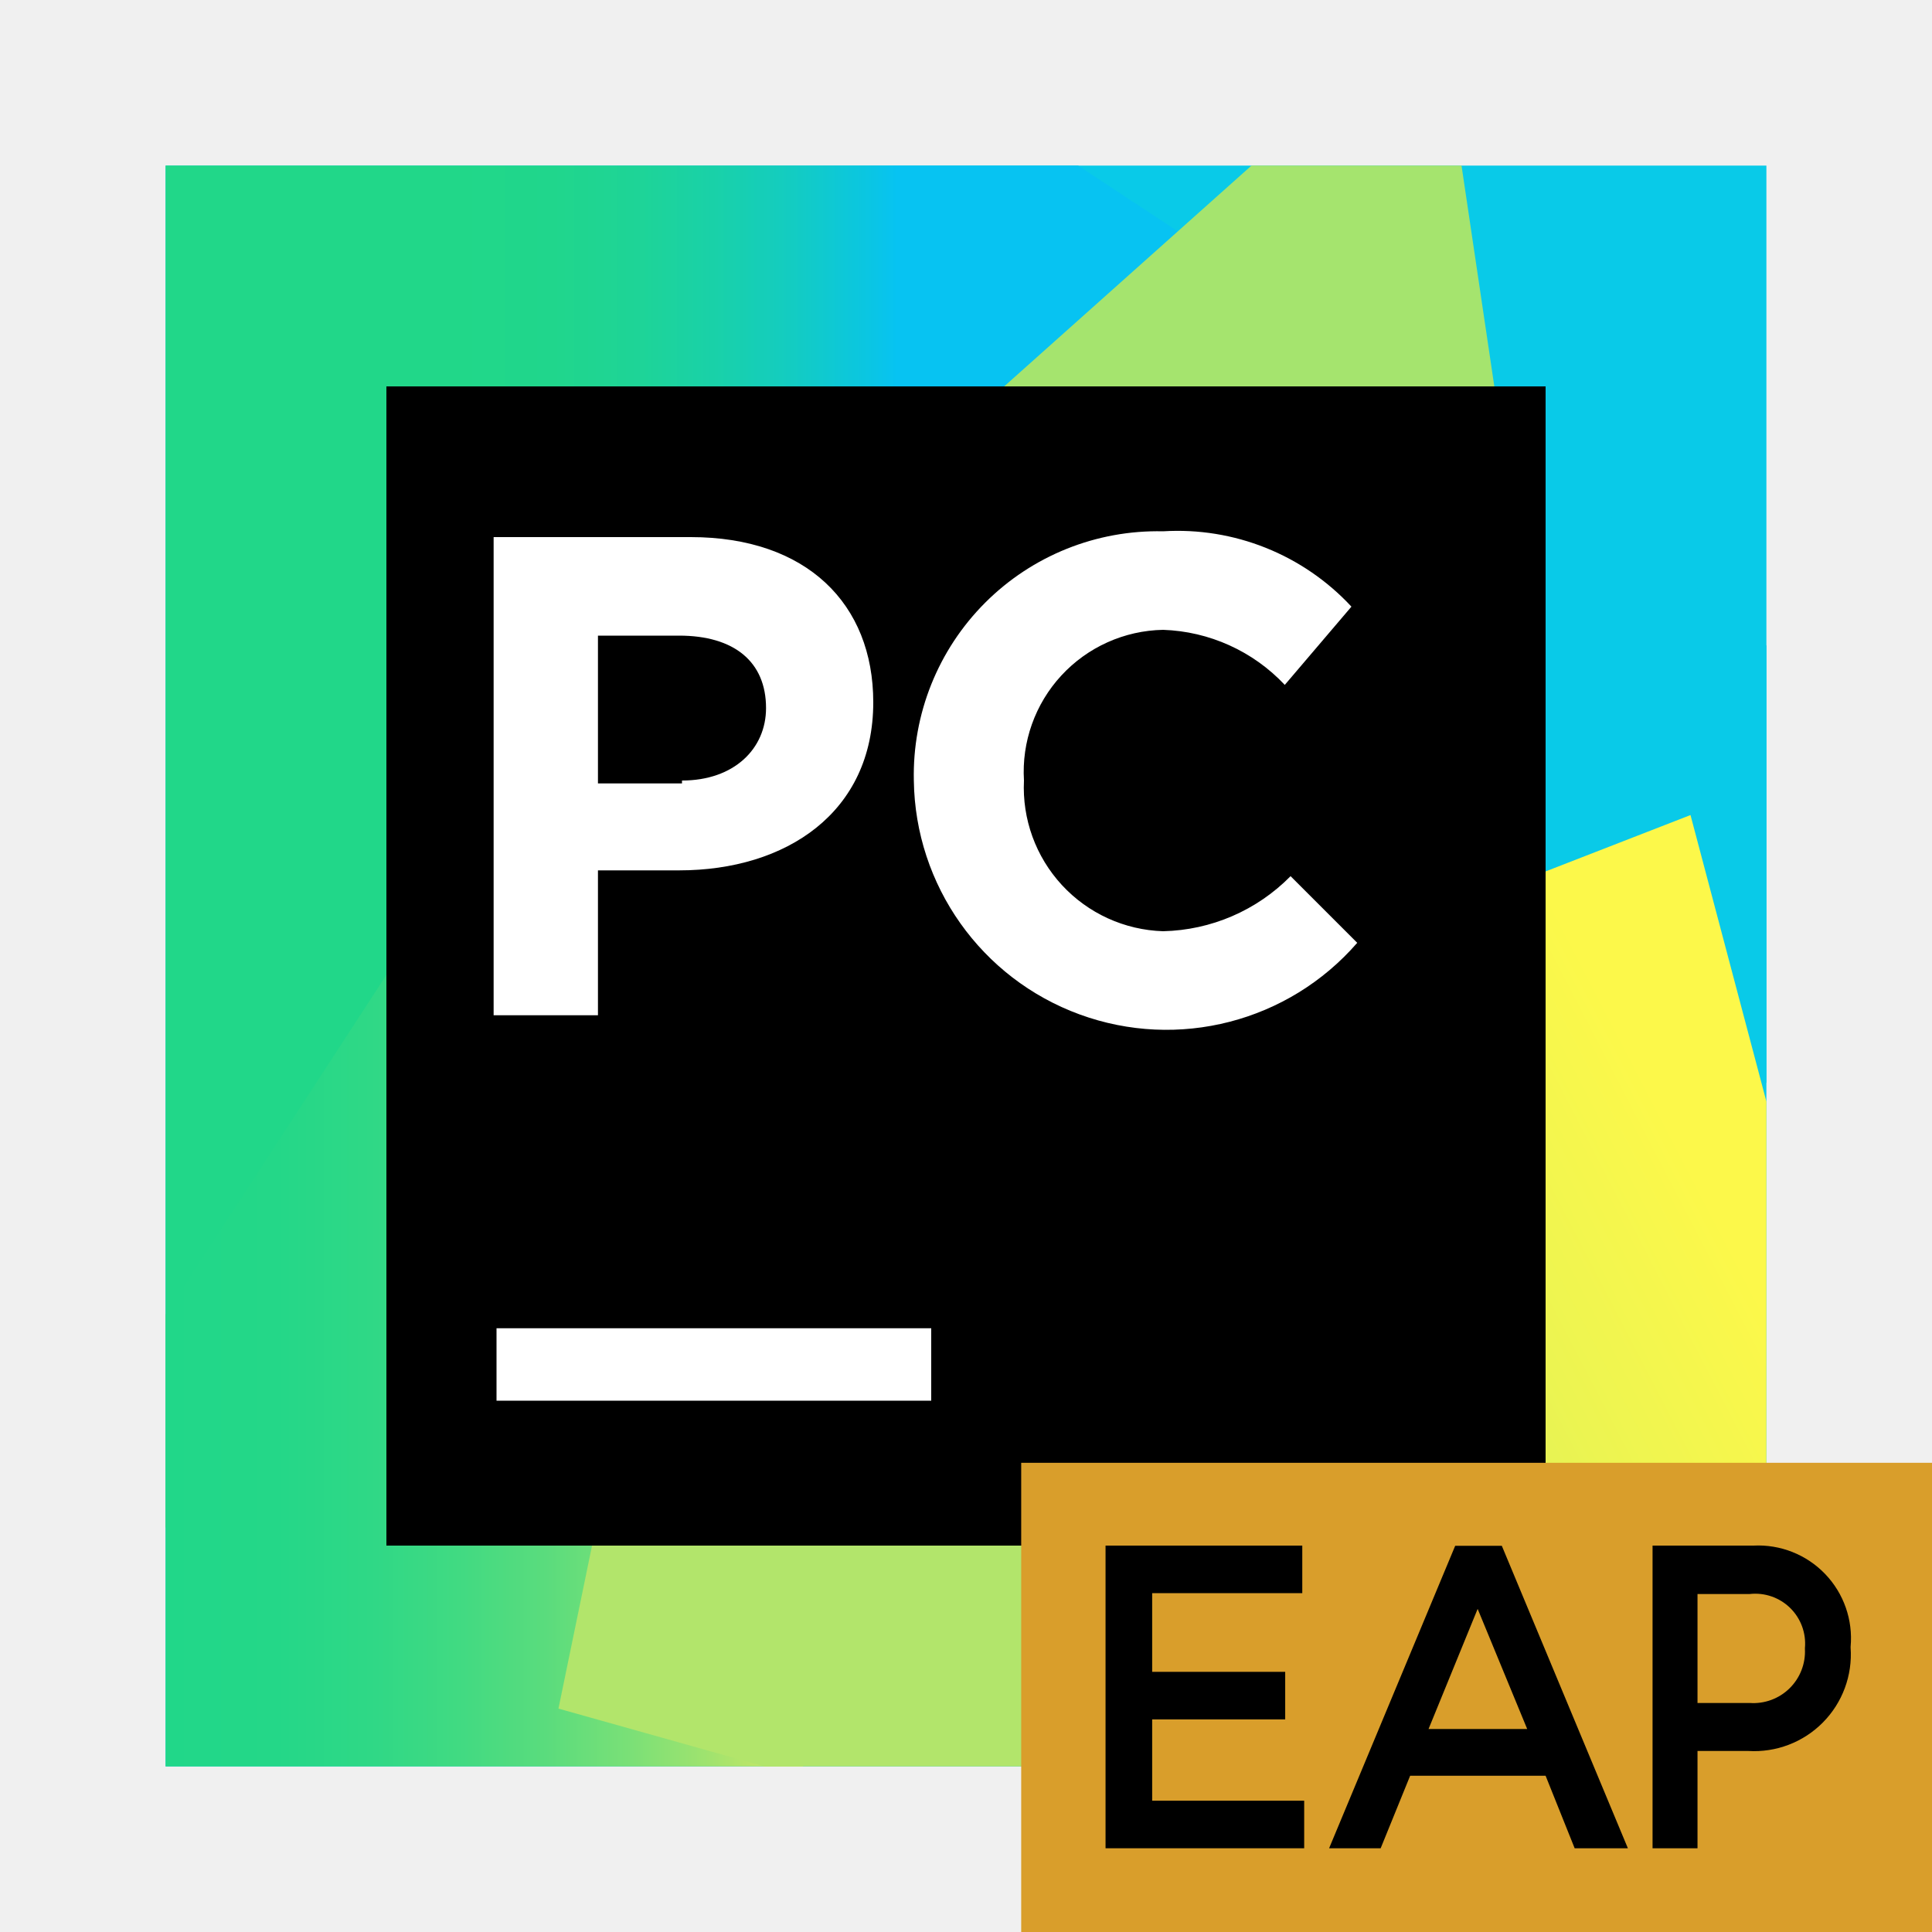
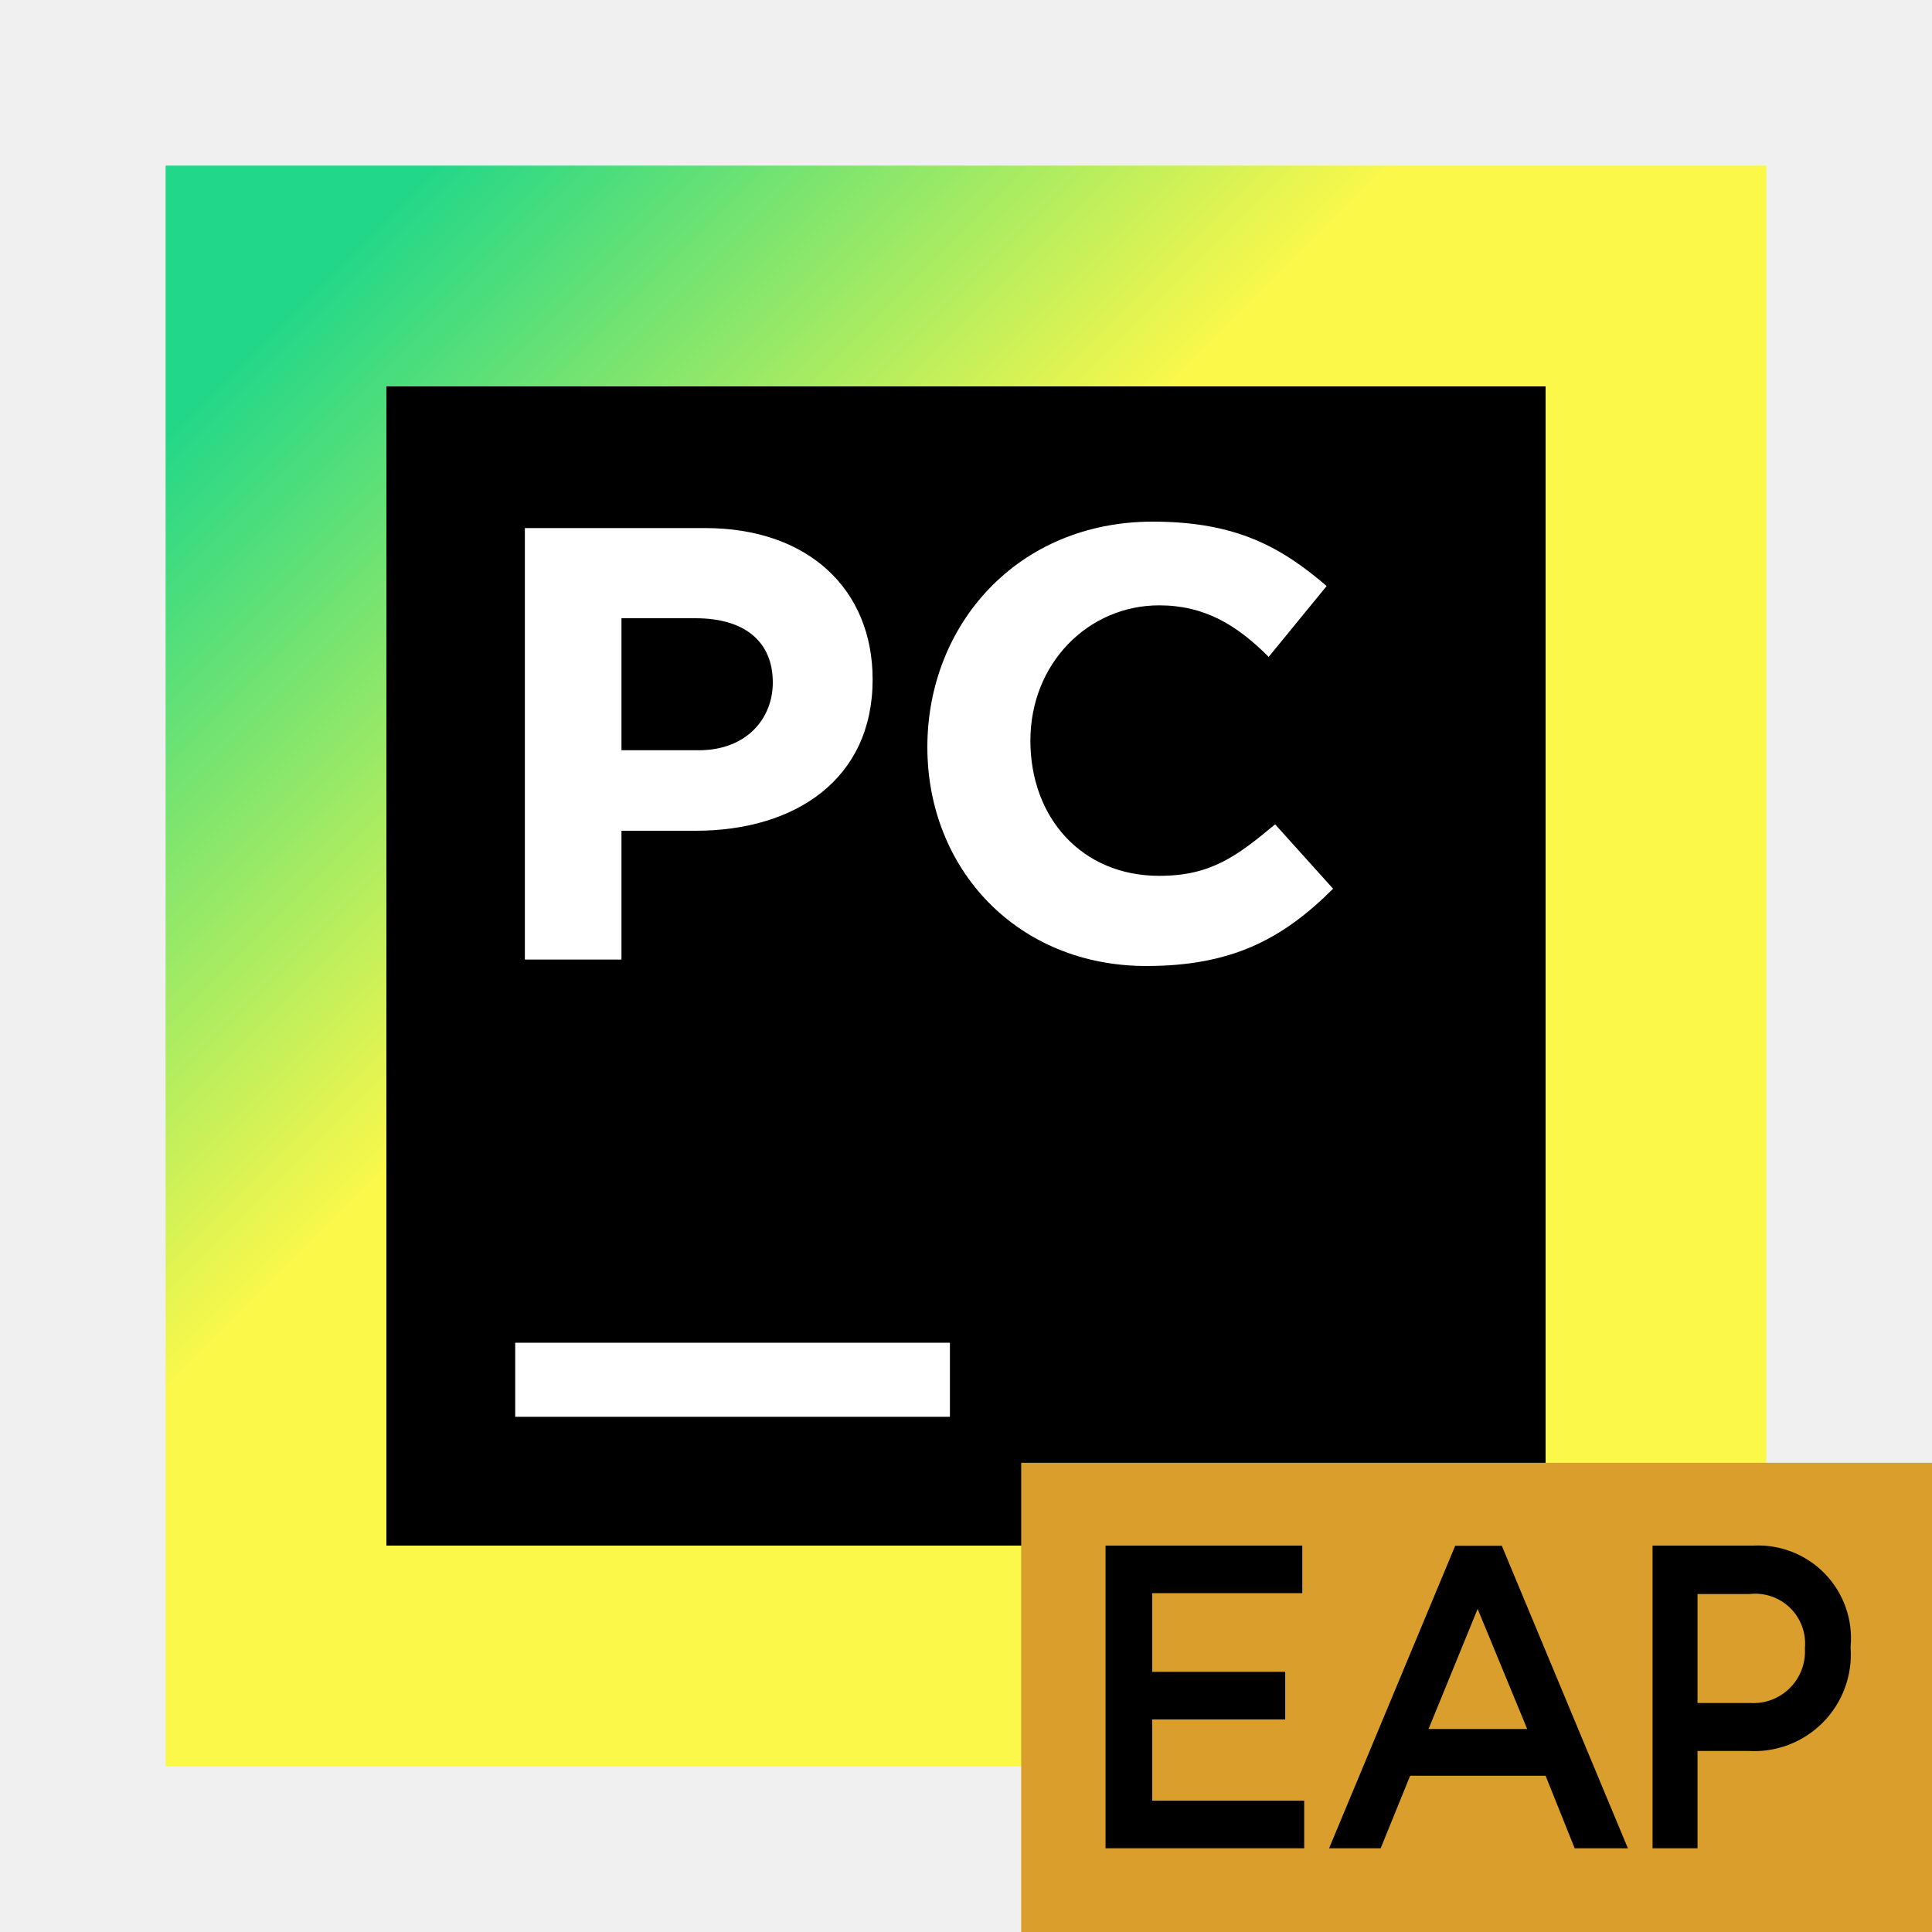
- <svg xmlns="http://www.w3.org/2000/svg" width="70" height="70" viewBox="0 0 70 70">
+ <svg xmlns="http://www.w3.org/2000/svg" width="70" height="70" fill="none" viewBox="0 0 70 70">
  <defs>
-     <linearGradient id="linear-gradient" x1="-7.2" y1="30.674" x2="32.519" y2="30.674" gradientUnits="userSpaceOnUse">
-       <stop offset="0.011" stop-color="#fcf84a" />
-       <stop offset="0.112" stop-color="#a7eb62" />
-       <stop offset="0.206" stop-color="#5fe077" />
-       <stop offset="0.273" stop-color="#32da84" />
-       <stop offset="0.306" stop-color="#21d789" />
-       <stop offset="0.577" stop-color="#21d789" />
-       <stop offset="0.597" stop-color="#21d789" />
-       <stop offset="0.686" stop-color="#20d68c" />
-       <stop offset="0.763" stop-color="#1ed497" />
-       <stop offset="0.835" stop-color="#19d1a9" />
-       <stop offset="0.904" stop-color="#13ccc2" />
-       <stop offset="0.971" stop-color="#0bc6e1" />
-       <stop offset="1" stop-color="#07c3f2" />
-     </linearGradient>
-     <linearGradient id="linear-gradient-2" x1="6" y1="43.047" x2="30.406" y2="43.047" gradientUnits="userSpaceOnUse">
-       <stop offset="0" stop-color="#21d789" />
-       <stop offset="0.164" stop-color="#24d788" />
-       <stop offset="0.305" stop-color="#2fd886" />
-       <stop offset="0.437" stop-color="#41da82" />
-       <stop offset="0.564" stop-color="#5adc7d" />
-       <stop offset="0.688" stop-color="#7ae077" />
-       <stop offset="0.809" stop-color="#a1e36e" />
-       <stop offset="0.925" stop-color="#cfe865" />
-       <stop offset="1" stop-color="#f1eb5e" />
-     </linearGradient>
-     <linearGradient id="linear-gradient-3" x1="76.222" y1="26.841" x2="29.622" y2="51.041" gradientUnits="userSpaceOnUse">
-       <stop offset="0.387" stop-color="#fcf84a" />
-       <stop offset="0.536" stop-color="#ecf451" />
-       <stop offset="0.826" stop-color="#c2e964" />
-       <stop offset="0.925" stop-color="#b2e56b" />
+     <linearGradient id="a" x1="63.157" x2="-9.078" y1="63.192" y2="-9.043" gradientUnits="userSpaceOnUse">
+       <stop offset="0.482" stop-color="#FCF84A" />
+       <stop offset="0.726" stop-color="#21D789" />
    </linearGradient>
  </defs>
-   <rect x="6" y="6" width="58" height="58" fill="#09cae8" />
-   <g>
-     <polygon points="64 23.389 49.109 11.047 39.156 39.594 49.875 39.594 62.125 42.984 64 39.207 64 23.389" fill="#09cae8" />
-     <polygon points="14.109 54.469 24.172 50.203 24.5 42.984 28.438 22.094 45.719 10.391 39.063 6 6 6 6 55.349 14.109 54.469" fill="url(#linear-gradient)" />
-     <polygon points="19.688 26.578 6 47.624 6 64 29.084 64 30.406 62.453 28.438 22.094 19.688 26.578" fill="url(#linear-gradient-2)" />
-     <polygon points="30.625 19.141 54.906 19.141 52.954 6 45.343 6 30.625 19.141" fill="#a5e46e" />
-     <polygon points="64 39.912 61.25 29.531 47.469 34.891 49.109 17.5 31.719 19.141 28.438 22.094 20.234 61.906 27.692 64 64 64 64 39.912" fill="url(#linear-gradient-3)" />
-   </g>
-   <g>
-     <rect x="14" y="14" width="42" height="42" />
-     <rect x="17.99" y="48.125" width="15.75" height="2.625" fill="#fff" />
-     <path d="M17.885,19.46h7.14c4.2,0,6.615,2.415,6.615,5.985h0c0,3.99-3.15,6.09-7.035,6.09h-2.94v5.25h-3.78V19.46Zm6.825,8.82c1.89,0,3.045-1.155,3.045-2.625h0c0-1.68-1.155-2.625-3.15-2.625h-2.94v5.355H24.71Z" fill="#fff" />
-     <path d="M33.11,28.28h0a8.835,8.835,0,0,1,9.03-9.03,8.589,8.589,0,0,1,6.825,2.73L46.55,24.815a6.344,6.344,0,0,0-4.41-1.995,5.146,5.146,0,0,0-5.04,5.46h0a5.208,5.208,0,0,0,5.04,5.46,6.687,6.687,0,0,0,4.62-1.995l2.415,2.415A9.154,9.154,0,0,1,33.11,28.28" fill="#fff" />
-   </g>
+   <path fill="url(#a)" d="M64 6H6V64H64V6Z" />
+   <path fill="#000000" d="M56 14H14V56H56V14Z" />
+   <path fill="#FFFFFF" d="M19.133 19.133H25.55C29.283 19.133 31.617 21.35 31.617 24.617C31.617 28.233 28.817 30.1 25.2 30.1H22.517V34.767H19.017V19.133H19.133ZM25.317 27.183C27.067 27.183 28 26.017 28 24.733C28 23.217 26.95 22.4 25.2 22.4H22.517V27.183H25.317Z" />
+   <path fill="#FFFFFF" d="M33.6 27.067C33.6 22.633 36.867 18.9 41.767 18.9C44.8 18.9 46.433 19.833 48.067 21.233L45.967 23.8C44.8 22.633 43.633 21.933 42 21.933C39.433 21.933 37.333 24.033 37.333 26.833C37.333 29.633 39.2 31.733 42 31.733C43.867 31.733 44.8 31.033 46.2 29.867L48.3 32.2C46.433 34.067 44.567 35 41.533 35C36.867 35 33.6 31.5 33.6 27.067Z" />
+   <path fill="#FFFFFF" d="M34.417 48.65H18.667V51.333H34.417V48.65Z" />
  <g>
    <rect x="37" y="53" width="33" height="17" fill="#d99e2b" />
-     <g>
-       <path d="M40.056,66.966h7.197V65.243H41.745V62.297h4.82V60.574H41.745V57.723h5.439V56H40.056Z" />
-       <path d="M48.156,66.966h1.868l1.068-2.627h4.908l1.053,2.627h1.928l-4.567-10.958h-1.69Zm3.603-4.321,1.779-4.352L55.333,62.645Z" />
-       <path d="M59.875,66.966h1.629V63.441h1.84a3.503,3.503,0,0,0,3.707-3.744v-.031a3.362,3.362,0,0,0-3.522-3.666H59.875Zm1.629-5.264V57.754h1.893a1.807,1.807,0,0,1,1.999,1.958V59.744a1.869,1.869,0,0,1-1.999,1.958Z" />
-     </g>
+     <path fill="#000000" d="M40.056,66.966h7.197V65.243H41.745V62.297h4.82V60.574H41.745V57.723h5.439V56H40.056Z" />
+     <path fill="#000000" d="M48.156,66.966h1.868l1.068-2.627h4.908l1.053,2.627h1.928l-4.567-10.958h-1.69Zm3.603-4.321,1.779-4.352L55.333,62.645Z" />
+     <path fill="#000000" d="M59.875,66.966h1.629V63.441h1.84a3.503,3.503,0,0,0,3.707-3.744v-.031a3.362,3.362,0,0,0-3.522-3.666H59.875Zm1.629-5.264V57.754h1.893a1.807,1.807,0,0,1,1.999,1.958V59.744a1.869,1.869,0,0,1-1.999,1.958Z" />
  </g>
</svg>
